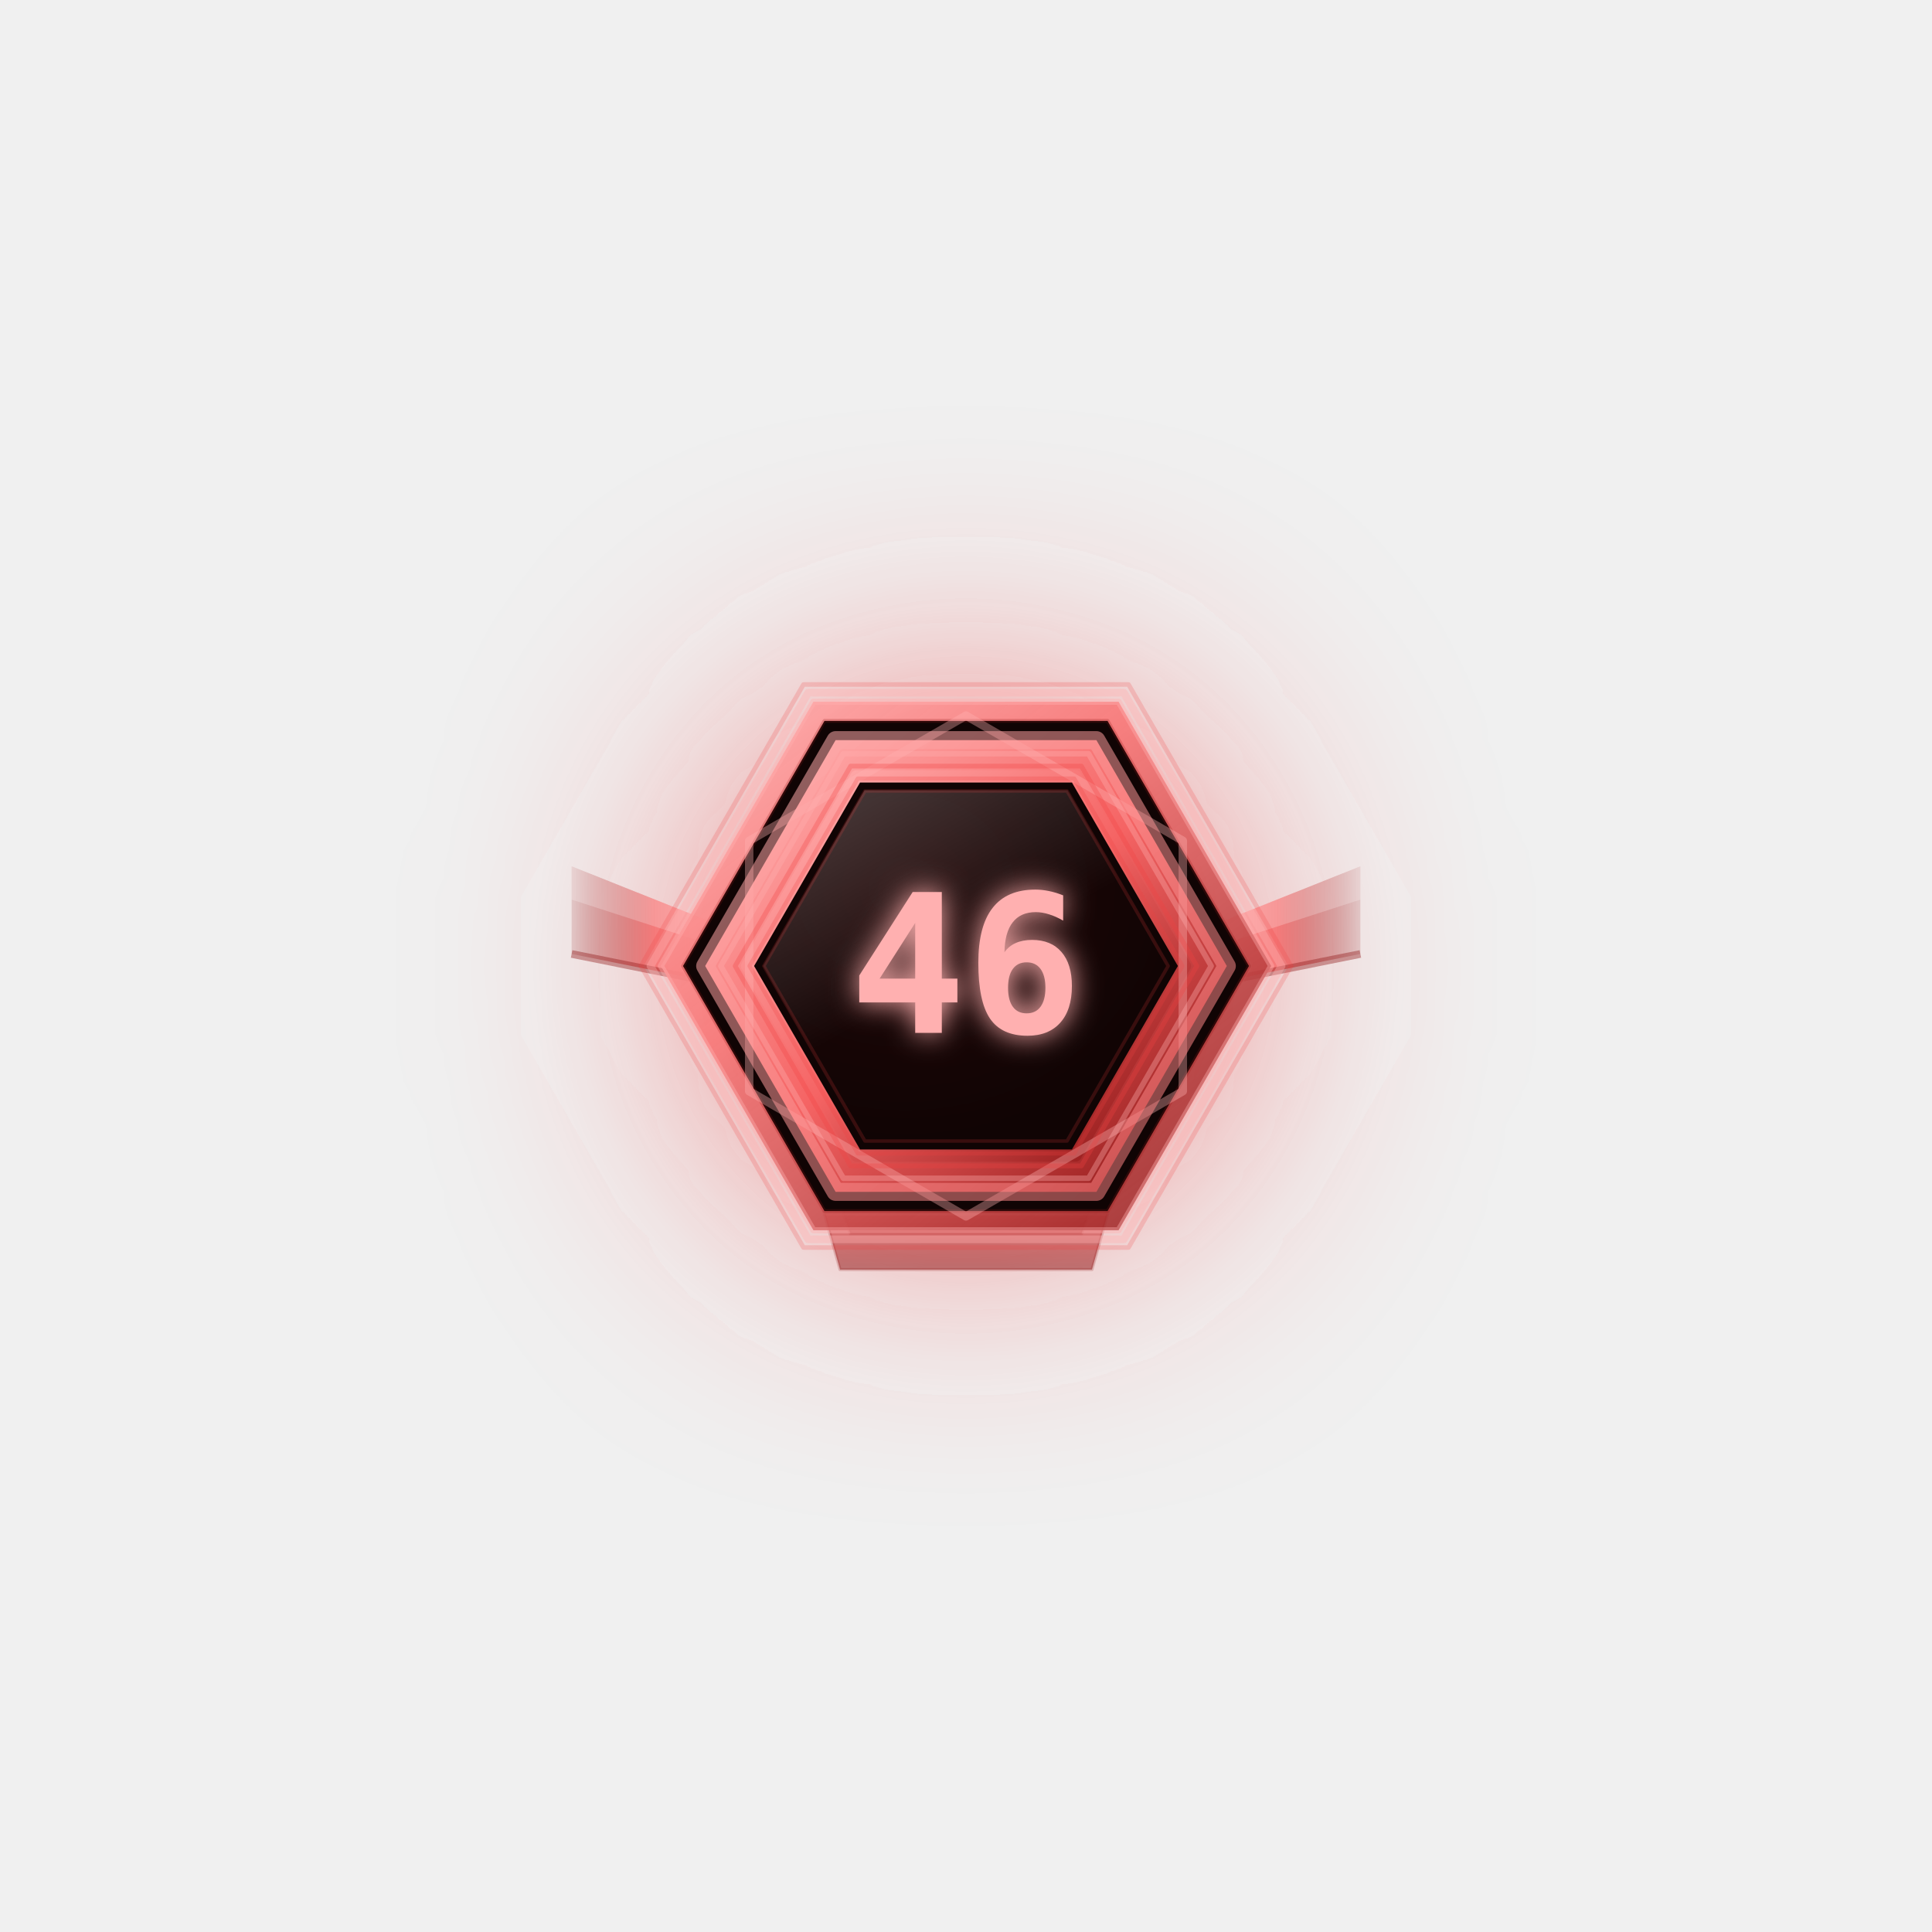
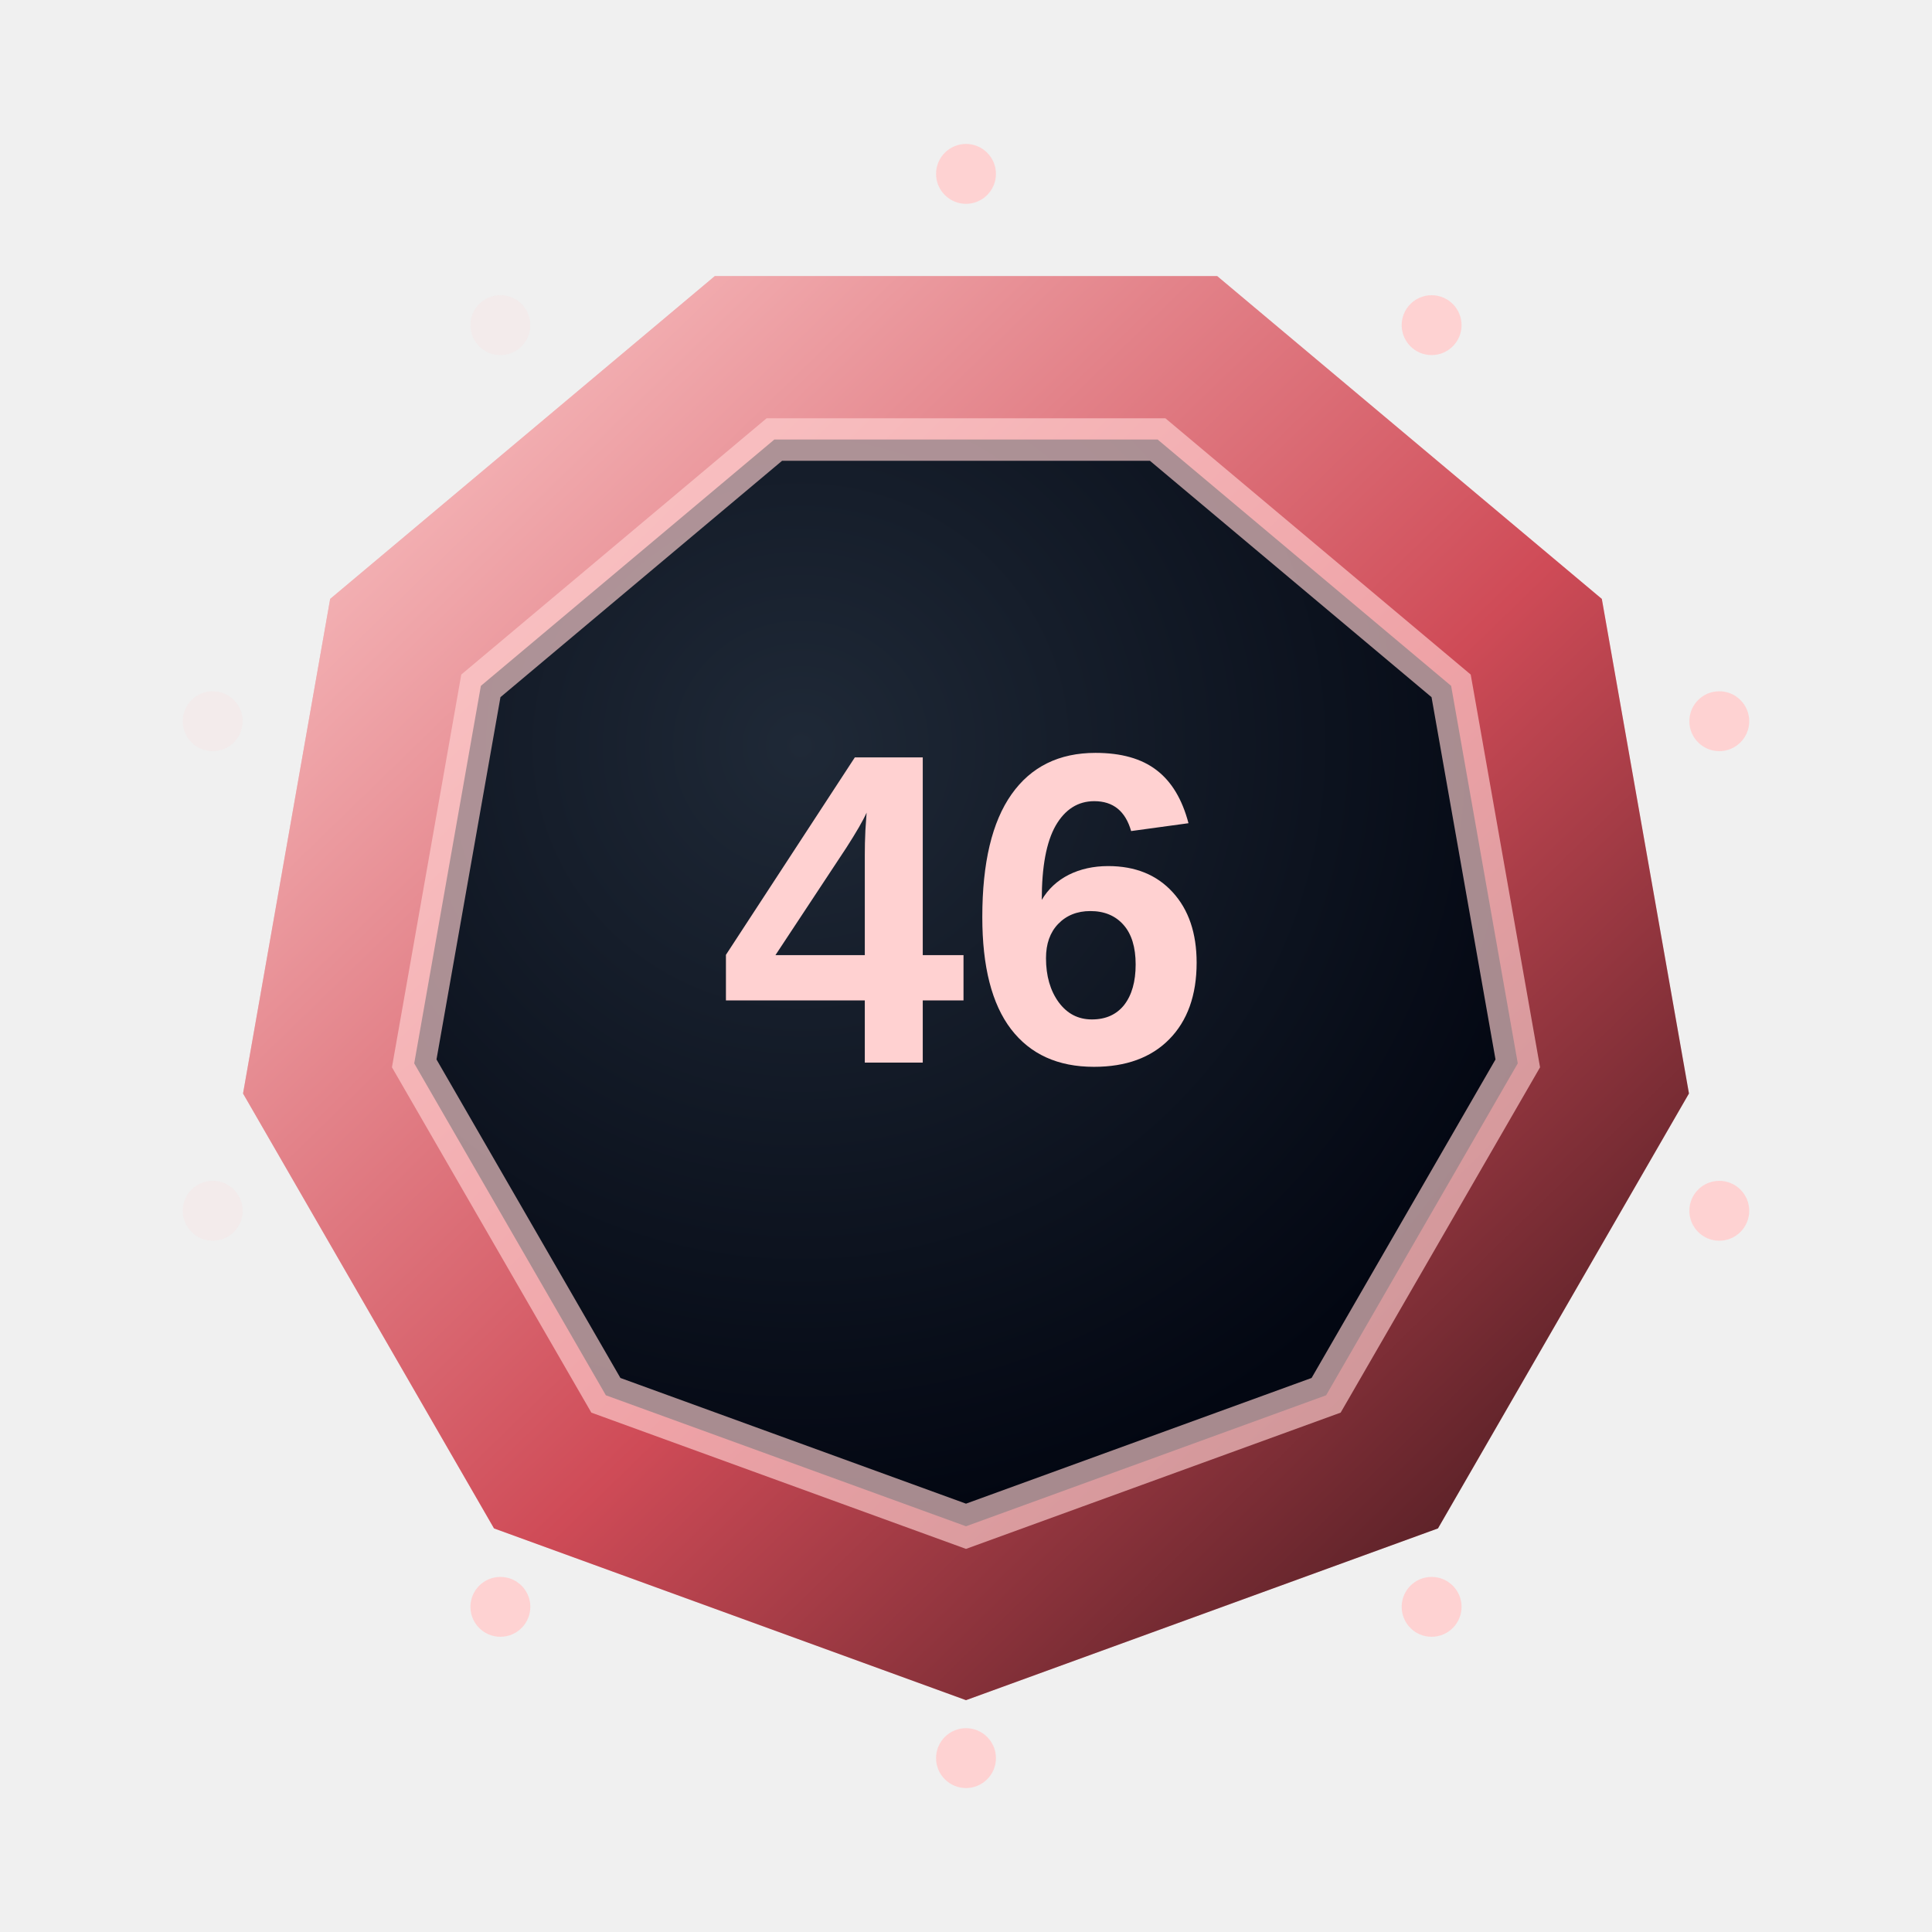
- <svg xmlns="http://www.w3.org/2000/svg" width="252" height="252" viewBox="-84 -84 252 252">
+ <svg xmlns="http://www.w3.org/2000/svg" width="100" height="100" viewBox="0 0 100 100">
  <defs>
-     <radialGradient id="bg7iyrp" cx="35%" cy="28%" r="72%">
-       <stop offset="0%" stop-color="#200808" />
-       <stop offset="100%" stop-color="#100404" />
+     <linearGradient id="g" x1="0" y1="0" x2="1" y2="1">
+       <stop offset="0%" stop-color="#ffd1d1" />
+       <stop offset="55%" stop-color="#cf4b57" />
+       <stop offset="100%" stop-color="#2a1014" />
+     </linearGradient>
+     <radialGradient id="bg" cx="35%" cy="28%" r="72%">
+       <stop offset="0%" stop-color="#1f2937" />
+       <stop offset="100%" stop-color="#030712" />
    </radialGradient>
-     <linearGradient id="rim7iyrp" x1="5%" y1="5%" x2="95%" y2="95%">
-       <stop offset="0%" stop-color="#ffb0b0" />
-       <stop offset="50%" stop-color="#f56464" />
-       <stop offset="100%" stop-color="#901818" />
-     </linearGradient>
-     <linearGradient id="transRing7iyrp" x1="0%" y1="0%" x2="100%" y2="100%">
-       <stop offset="0%" stop-color="#ffb0b0" />
-       <stop offset="100%" stop-color="#f87979" />
-     </linearGradient>
-     <linearGradient id="sh7iyrp" x1="18%" y1="0%" x2="82%" y2="100%">
-       <stop offset="0%" stop-color="white" stop-opacity="0.2" />
-       <stop offset="50%" stop-color="white" stop-opacity="0" />
-     </linearGradient>
-     <filter id="gl7iyrp" x="-40%" y="-40%" width="180%" height="180%">
-       <feGaussianBlur stdDeviation="1.8" result="b" />
-       <feMerge>
-         <feMergeNode in="b" />
-         <feMergeNode in="SourceGraphic" />
-       </feMerge>
-     </filter>
-     <filter id="halo7iyrp" x="-150%" y="-150%" width="500%" height="500%">
-       <feGaussianBlur stdDeviation="19" result="b" />
-       <feMerge>
-         <feMergeNode in="b" />
-         <feMergeNode in="SourceGraphic" />
-       </feMerge>
-     </filter>
-     <linearGradient id="pg7iyrp_0" x1="5%" y1="0%" x2="95%" y2="100%">
-       <stop offset="0%" stop-color="#ffb0b0" stop-opacity="0.95" />
-       <stop offset="38%" stop-color="#f45b5b" stop-opacity="0.9" />
-       <stop offset="100%" stop-color="#901818" stop-opacity="0.85" />
-     </linearGradient>
-     <linearGradient id="pg7iyrp_1" x1="5%" y1="0%" x2="95%" y2="100%">
-       <stop offset="0%" stop-color="#ffb0b0" stop-opacity="0.95" />
-       <stop offset="38%" stop-color="#f77676" stop-opacity="0.9" />
-       <stop offset="100%" stop-color="#901818" stop-opacity="0.85" />
-     </linearGradient>
-     <linearGradient id="ap7iyrp_0" x1="0%" y1="0%" x2="0%" y2="100%">
-       <stop offset="0%" stop-color="#ffb0b0" />
-       <stop offset="100%" stop-color="#901818" stop-opacity="0.65" />
-     </linearGradient>
-     <linearGradient id="ap7iyrp_1" x1="0%" y1="0%" x2="0%" y2="100%">
-       <stop offset="0%" stop-color="#f66e6e" />
-       <stop offset="100%" stop-color="#901818" stop-opacity="0.65" />
-     </linearGradient>
-     <linearGradient id="cs7iyrp_L0" x1="100%" y1="50%" x2="0%" y2="50%">
-       <stop offset="0%" stop-color="#ffb0b0" stop-opacity="1.0" />
-       <stop offset="55%" stop-color="#f66e6e" stop-opacity="0.88" />
-       <stop offset="100%" stop-color="#901818" stop-opacity="0.15" />
-     </linearGradient>
-     <linearGradient id="cs7iyrp_R0" x1="0%" y1="50%" x2="100%" y2="50%">
-       <stop offset="0%" stop-color="#ffb0b0" stop-opacity="1.0" />
-       <stop offset="55%" stop-color="#f66e6e" stop-opacity="0.88" />
-       <stop offset="100%" stop-color="#901818" stop-opacity="0.15" />
-     </linearGradient>
  </defs>
-   <path d="M76.02,42.00L59.01,71.46L24.99,71.46L7.98,42.00L24.99,12.54L59.01,12.54Z" fill="#f04040" fill-opacity="0.8" filter="url(#halo7iyrp)" />
-   <path d="M59.01,71.46 L24.99,71.46 L26.93,76.91 L57.07,76.91 Z" fill="url(#ap7iyrp_0)" opacity="0.9" />
-   <path d="M59.01,71.46 L24.99,71.46" fill="none" stroke="#ffb0b0" stroke-width="0.9" stroke-opacity="0.52" stroke-linejoin="round" />
-   <path d="M59.01,71.46 L24.99,71.46 L26.93,76.91 L57.07,76.91 Z" fill="none" stroke="#901818" stroke-width="0.4" stroke-opacity="0.2" stroke-linejoin="round" />
-   <path d="M60.54,74.11 L23.46,74.11 L25.57,81.60 L58.43,81.60 Z" fill="url(#ap7iyrp_1)" opacity="0.82" />
-   <path d="M60.54,74.11 L23.46,74.11" fill="none" stroke="#ffb0b0" stroke-width="0.9" stroke-opacity="0.42" stroke-linejoin="round" />
-   <path d="M60.54,74.11 L23.46,74.11 L25.57,81.60 L58.43,81.60 Z" fill="none" stroke="#901818" stroke-width="0.4" stroke-opacity="0.2" stroke-linejoin="round" />
-   <polygon points="14.85,38.69 14.85,45.31 -9.44,40.43 -9.44,29.00" fill="url(#cs7iyrp_L0)" />
-   <polygon points="69.15,38.69 69.15,45.31 93.44,40.43 93.44,29.00" fill="url(#cs7iyrp_R0)" />
-   <polygon points="14.85,38.69 14.85,41.20 -9.44,33.34 -9.44,29.00" fill="white" opacity="0.22" />
-   <polygon points="69.15,38.69 69.15,41.20 93.44,33.34 93.44,29.00" fill="white" opacity="0.22" />
-   <line x1="14.85" y1="45.31" x2="-9.44" y2="40.43" stroke="#901818" stroke-width="1.0" stroke-opacity="0.4" />
-   <line x1="69.15" y1="45.31" x2="93.44" y2="40.43" stroke="#901818" stroke-width="1.0" stroke-opacity="0.4" />
-   <path d="M78.91,42.00L60.46,73.97L23.54,73.97L5.09,42.00L23.54,10.03L60.46,10.03Z" fill="url(#pg7iyrp_0)" />
-   <path d="M76.02,42.00L59.01,71.46L24.99,71.46L7.98,42.00L24.99,12.54L59.01,12.54Z" fill="#100404" />
-   <path d="M78.91,42.00L60.46,73.97L23.54,73.97L5.09,42.00L23.54,10.03L60.46,10.03Z" fill="none" stroke="#ffb0b0" stroke-width="0.8" stroke-opacity="0.48" stroke-linejoin="round" />
-   <path d="M76.02,42.00L59.01,71.46L24.99,71.46L7.98,42.00L24.99,12.54L59.01,12.54Z" fill="none" stroke="#901818" stroke-width="0.5" stroke-opacity="0.28" stroke-linejoin="round" />
-   <path d="M81.80,42.00L61.90,76.47L22.10,76.47L2.20,42.00L22.10,7.53L61.90,7.53Z" fill="url(#pg7iyrp_1)" />
-   <path d="M78.91,42.00L60.46,73.97L23.54,73.97L5.09,42.00L23.54,10.03L60.46,10.03Z" fill="#100404" />
-   <path d="M81.80,42.00L61.90,76.47L22.10,76.47L2.20,42.00L22.10,7.53L61.90,7.53Z" fill="none" stroke="#ffb0b0" stroke-width="0.8" stroke-opacity="0.4" stroke-linejoin="round" />
-   <path d="M78.91,42.00L60.46,73.97L23.54,73.97L5.09,42.00L23.54,10.03L60.46,10.03Z" fill="none" stroke="#901818" stroke-width="0.5" stroke-opacity="0.24" stroke-linejoin="round" />
-   <path d="M83.16,42.00L62.58,77.65L21.42,77.65L0.84,42.00L21.42,6.35L62.58,6.35Z" fill="none" stroke="#ffb0b0" stroke-width="1.0" stroke-opacity="0.38" stroke-linejoin="round" />
-   <path d="M84.40,42.00L63.20,78.72L20.80,78.72L-0.40,42.00L20.80,5.28L63.20,5.28Z" fill="none" stroke="#f04040" stroke-width="0.6" stroke-opacity="0.2" stroke-linejoin="round" />
-   <path d="M76.02,42.00L59.01,71.46L24.99,71.46L7.98,42.00L24.99,12.54L59.01,12.54Z" fill="url(#rim7iyrp)" />
-   <path d="M70.56,42.00L56.28,66.73L27.72,66.73L13.44,42.00L27.72,17.27L56.28,17.27Z" fill="#100404" />
-   <path d="M70.56,42.00L56.28,66.73L27.72,66.73L13.44,42.00L27.72,17.27L56.28,17.27Z" fill="none" stroke="url(#rim7iyrp)" stroke-width="1.596" stroke-linejoin="round" />
-   <path d="M68.46,42.00L55.23,64.92L28.77,64.92L15.54,42.00L28.77,19.08L55.23,19.08Z" fill="url(#bg7iyrp)" />
-   <path d="M68.46,42.00L55.23,64.92L28.77,64.92L15.54,42.00L28.77,19.08L55.23,19.08Z" fill="url(#sh7iyrp)" />
-   <path d="M70.28,58.33L42.00,74.66L13.72,58.33L13.72,25.67L42.00,9.34L70.28,25.67Z" fill="none" stroke="#ffb0b0" stroke-width="1.1" stroke-opacity="0.37" stroke-linejoin="round" />
-   <path d="M76.02,42.00L59.01,71.46L24.99,71.46L7.98,42.00L24.99,12.54L59.01,12.54Z" fill="none" stroke="url(#transRing7iyrp)" stroke-width="2.352" stroke-opacity="0.54" stroke-linejoin="round" />
-   <path d="M73.98,42.00L57.99,69.69L26.01,69.69L10.02,42.00L26.01,14.31L57.99,14.31Z" fill="none" stroke="#ffb0b0" stroke-width="0.72" stroke-opacity="0.36" stroke-linejoin="round" />
-   <path d="M72.11,42.00L57.05,68.07L26.95,68.07L11.89,42.00L26.95,15.93L57.05,15.93Z" fill="none" stroke="#f04040" stroke-width="0.63" stroke-opacity="0.3" stroke-linejoin="round" />
-   <path d="M70.24,42.00L56.12,66.45L27.88,66.45L13.76,42.00L27.88,17.55L56.12,17.55Z" fill="none" stroke="#f04040" stroke-width="0.54" stroke-opacity="0.24" stroke-linejoin="round" />
-   <path d="M68.37,42.00L55.18,64.83L28.82,64.83L15.63,42.00L28.82,19.17L55.18,19.17Z" fill="none" stroke="#f04040" stroke-width="0.45" stroke-opacity="0.18" stroke-linejoin="round" />
-   <text x="42" y="42" text-anchor="middle" dominant-baseline="central" font-family="Orbitron,monospace" font-weight="900" font-size="25.2" fill="#ffb0b0" filter="url(#gl7iyrp)">46</text>
+   <path d="M 63.00 14.29 L 82.91 31.00 L 87.42 56.60 L 74.43 79.11 L 50.00 88.00 L 25.57 79.11 L 12.58 56.60 L 17.09 31.00 L 37.00 14.29 Z" fill="#dd5a67" opacity="0.28" />
+   <path d="M 63.00 14.29 L 82.91 31.00 L 87.42 56.60 L 74.43 79.11 L 50.00 88.00 L 25.57 79.11 L 12.58 56.60 L 17.09 31.00 L 37.00 14.29 Z" fill="url(#g)" />
+   <path d="M 59.92 22.75 L 75.11 35.50 L 78.56 55.04 L 68.64 72.22 L 50.00 79.00 L 31.36 72.22 L 21.44 55.04 L 24.89 35.50 L 40.08 22.75 Z" fill="url(#bg)" />
+   <path d="M 59.92 22.75 L 75.11 35.50 L 78.56 55.04 L 68.64 72.22 L 50.00 79.00 L 31.36 72.22 L 21.44 55.04 L 24.89 35.50 L 40.08 22.75 Z" fill="none" stroke="#ffd1d1" stroke-width="2.2" opacity="0.65" />
+   <circle cx="50.00" cy="9.00" r="1.55" fill="#ffd1d1" opacity="0.95" />
+   <circle cx="74.10" cy="16.83" r="1.55" fill="#ffd1d1" opacity="0.95" />
+   <circle cx="88.99" cy="37.33" r="1.55" fill="#ffd1d1" opacity="0.95" />
+   <circle cx="88.99" cy="62.67" r="1.55" fill="#ffd1d1" opacity="0.95" />
+   <circle cx="74.10" cy="83.17" r="1.55" fill="#ffd1d1" opacity="0.95" />
+   <circle cx="50.00" cy="91.00" r="1.55" fill="#ffd1d1" opacity="0.95" />
+   <circle cx="25.90" cy="83.17" r="1.55" fill="#ffd1d1" opacity="0.95" />
+   <circle cx="11.01" cy="62.67" r="1.55" fill="#ffd1d1" opacity="0.18" />
+   <circle cx="11.01" cy="37.33" r="1.55" fill="#ffd1d1" opacity="0.18" />
+   <circle cx="25.90" cy="16.83" r="1.55" fill="#ffd1d1" opacity="0.18" />
+   <text x="50" y="55" text-anchor="middle" font-family="Arial, Helvetica, sans-serif" font-weight="700" font-size="22.96" fill="#ffd1d1">46</text>
</svg>
